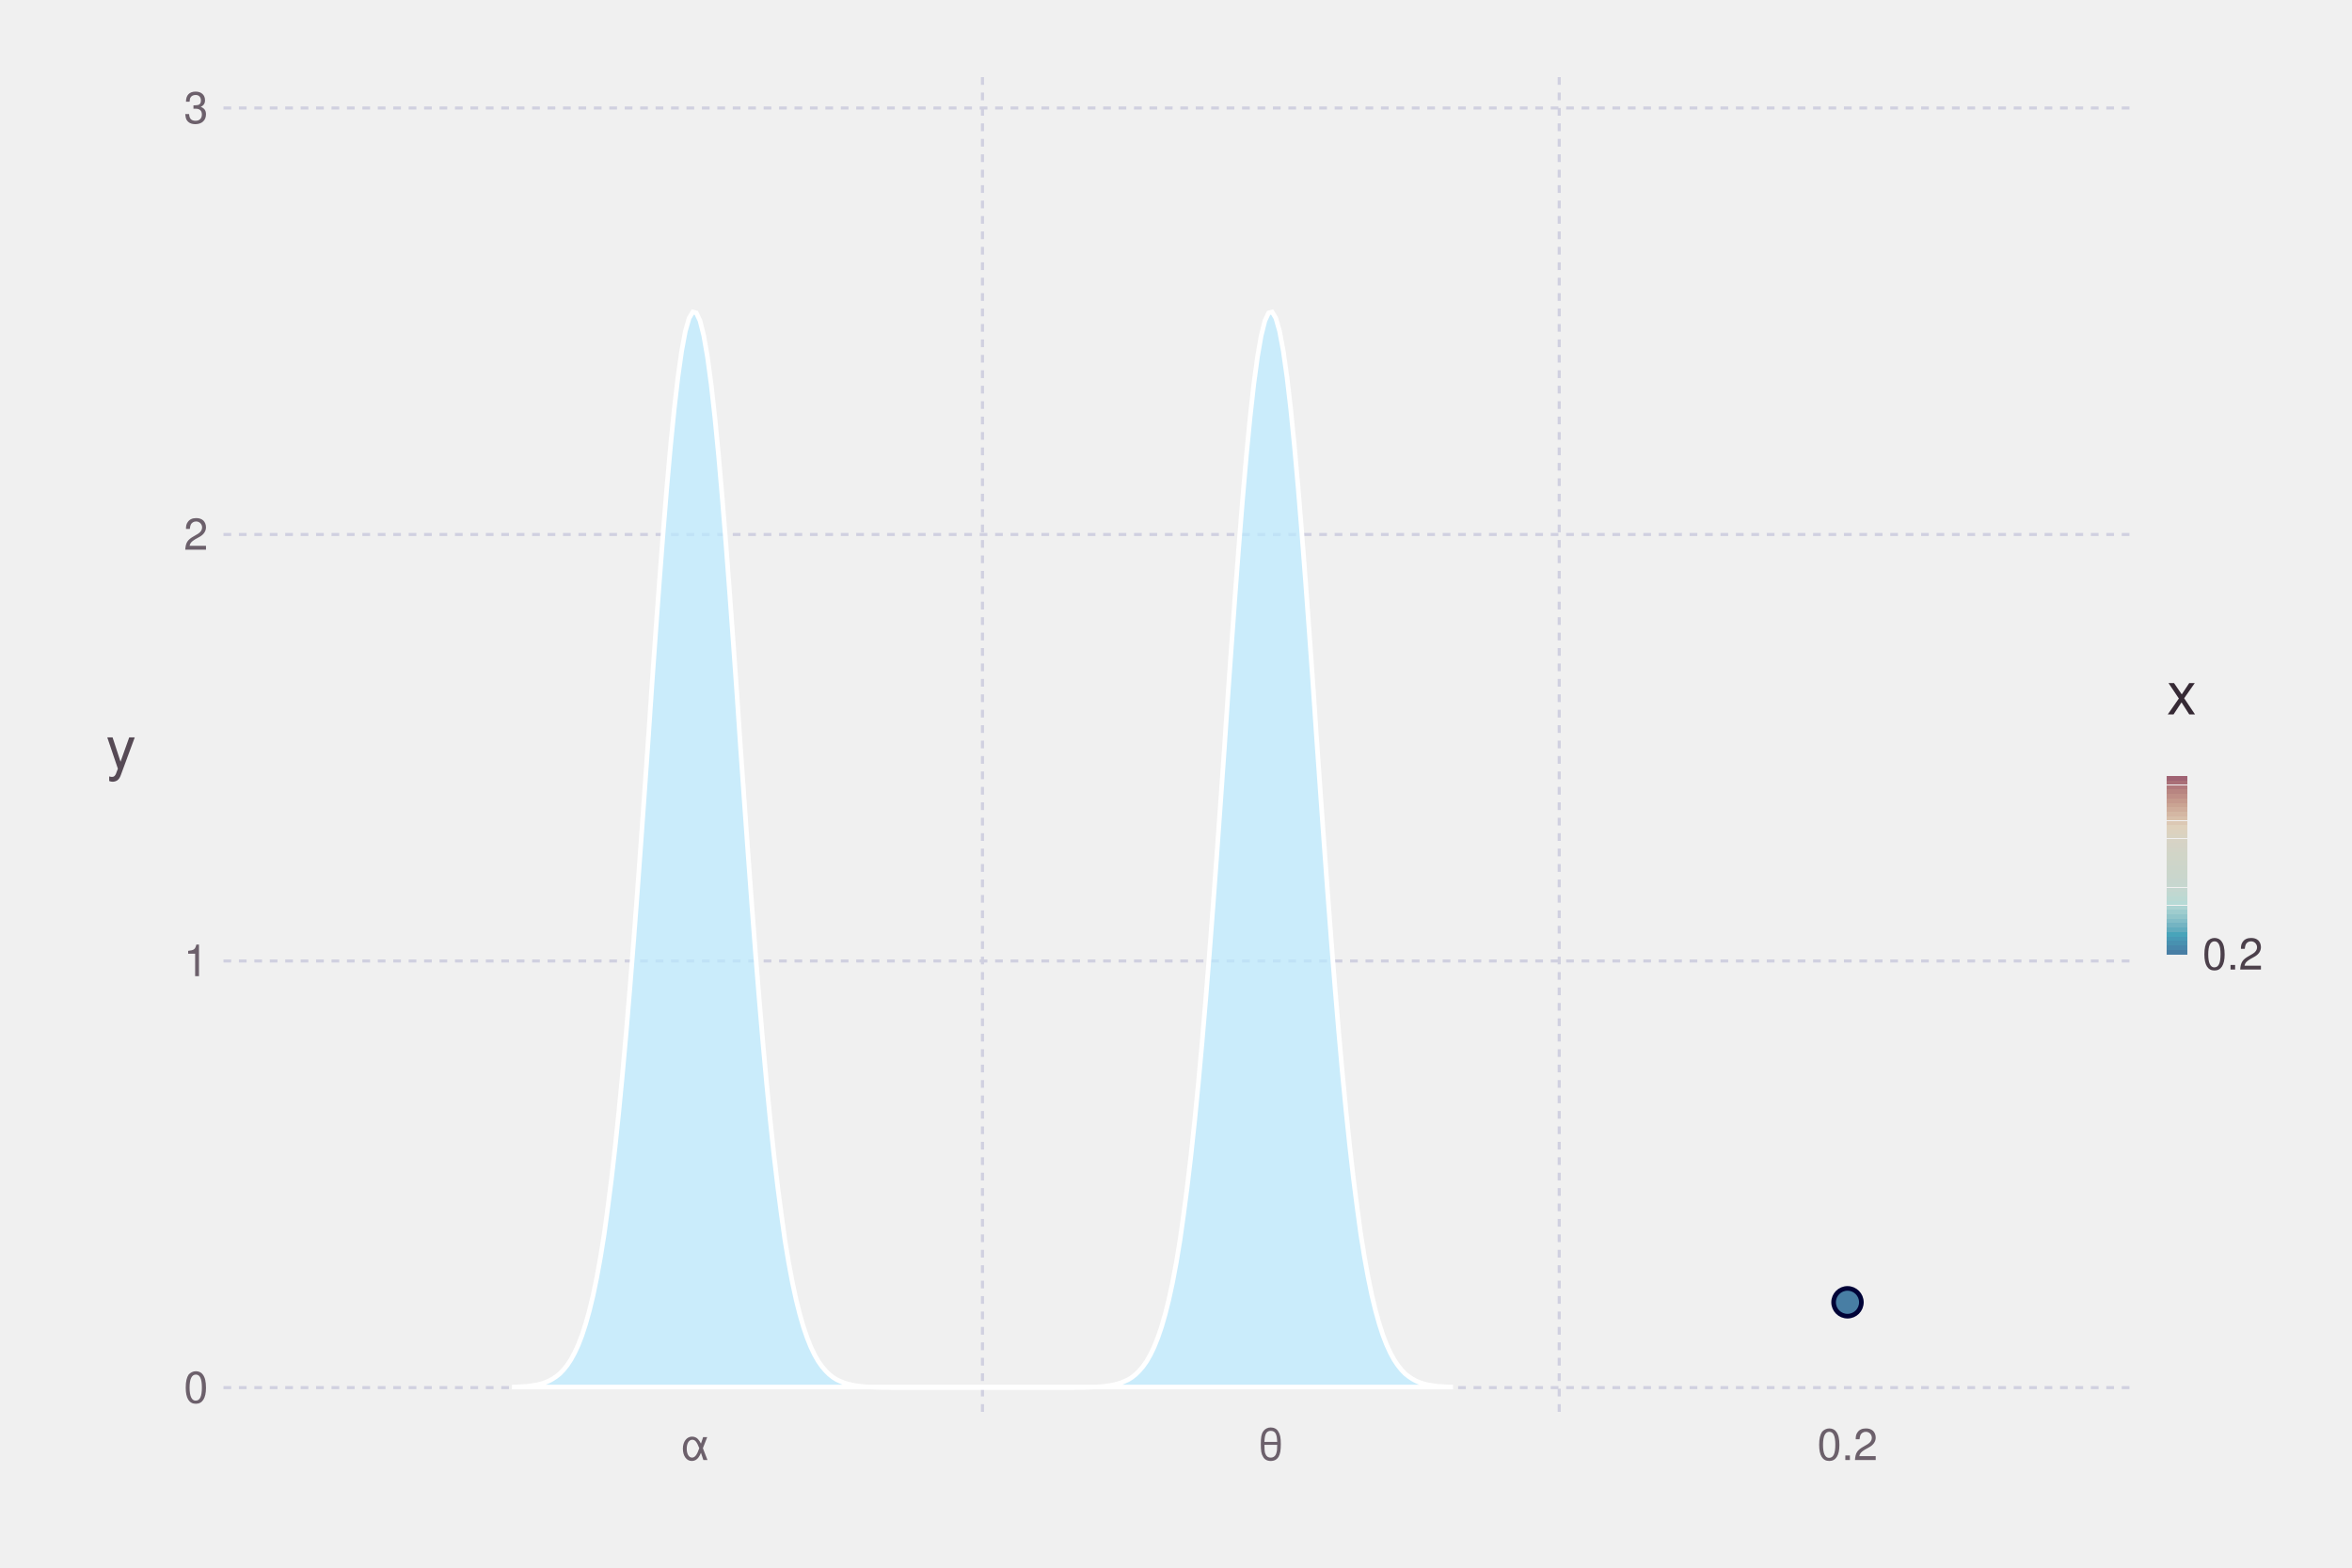
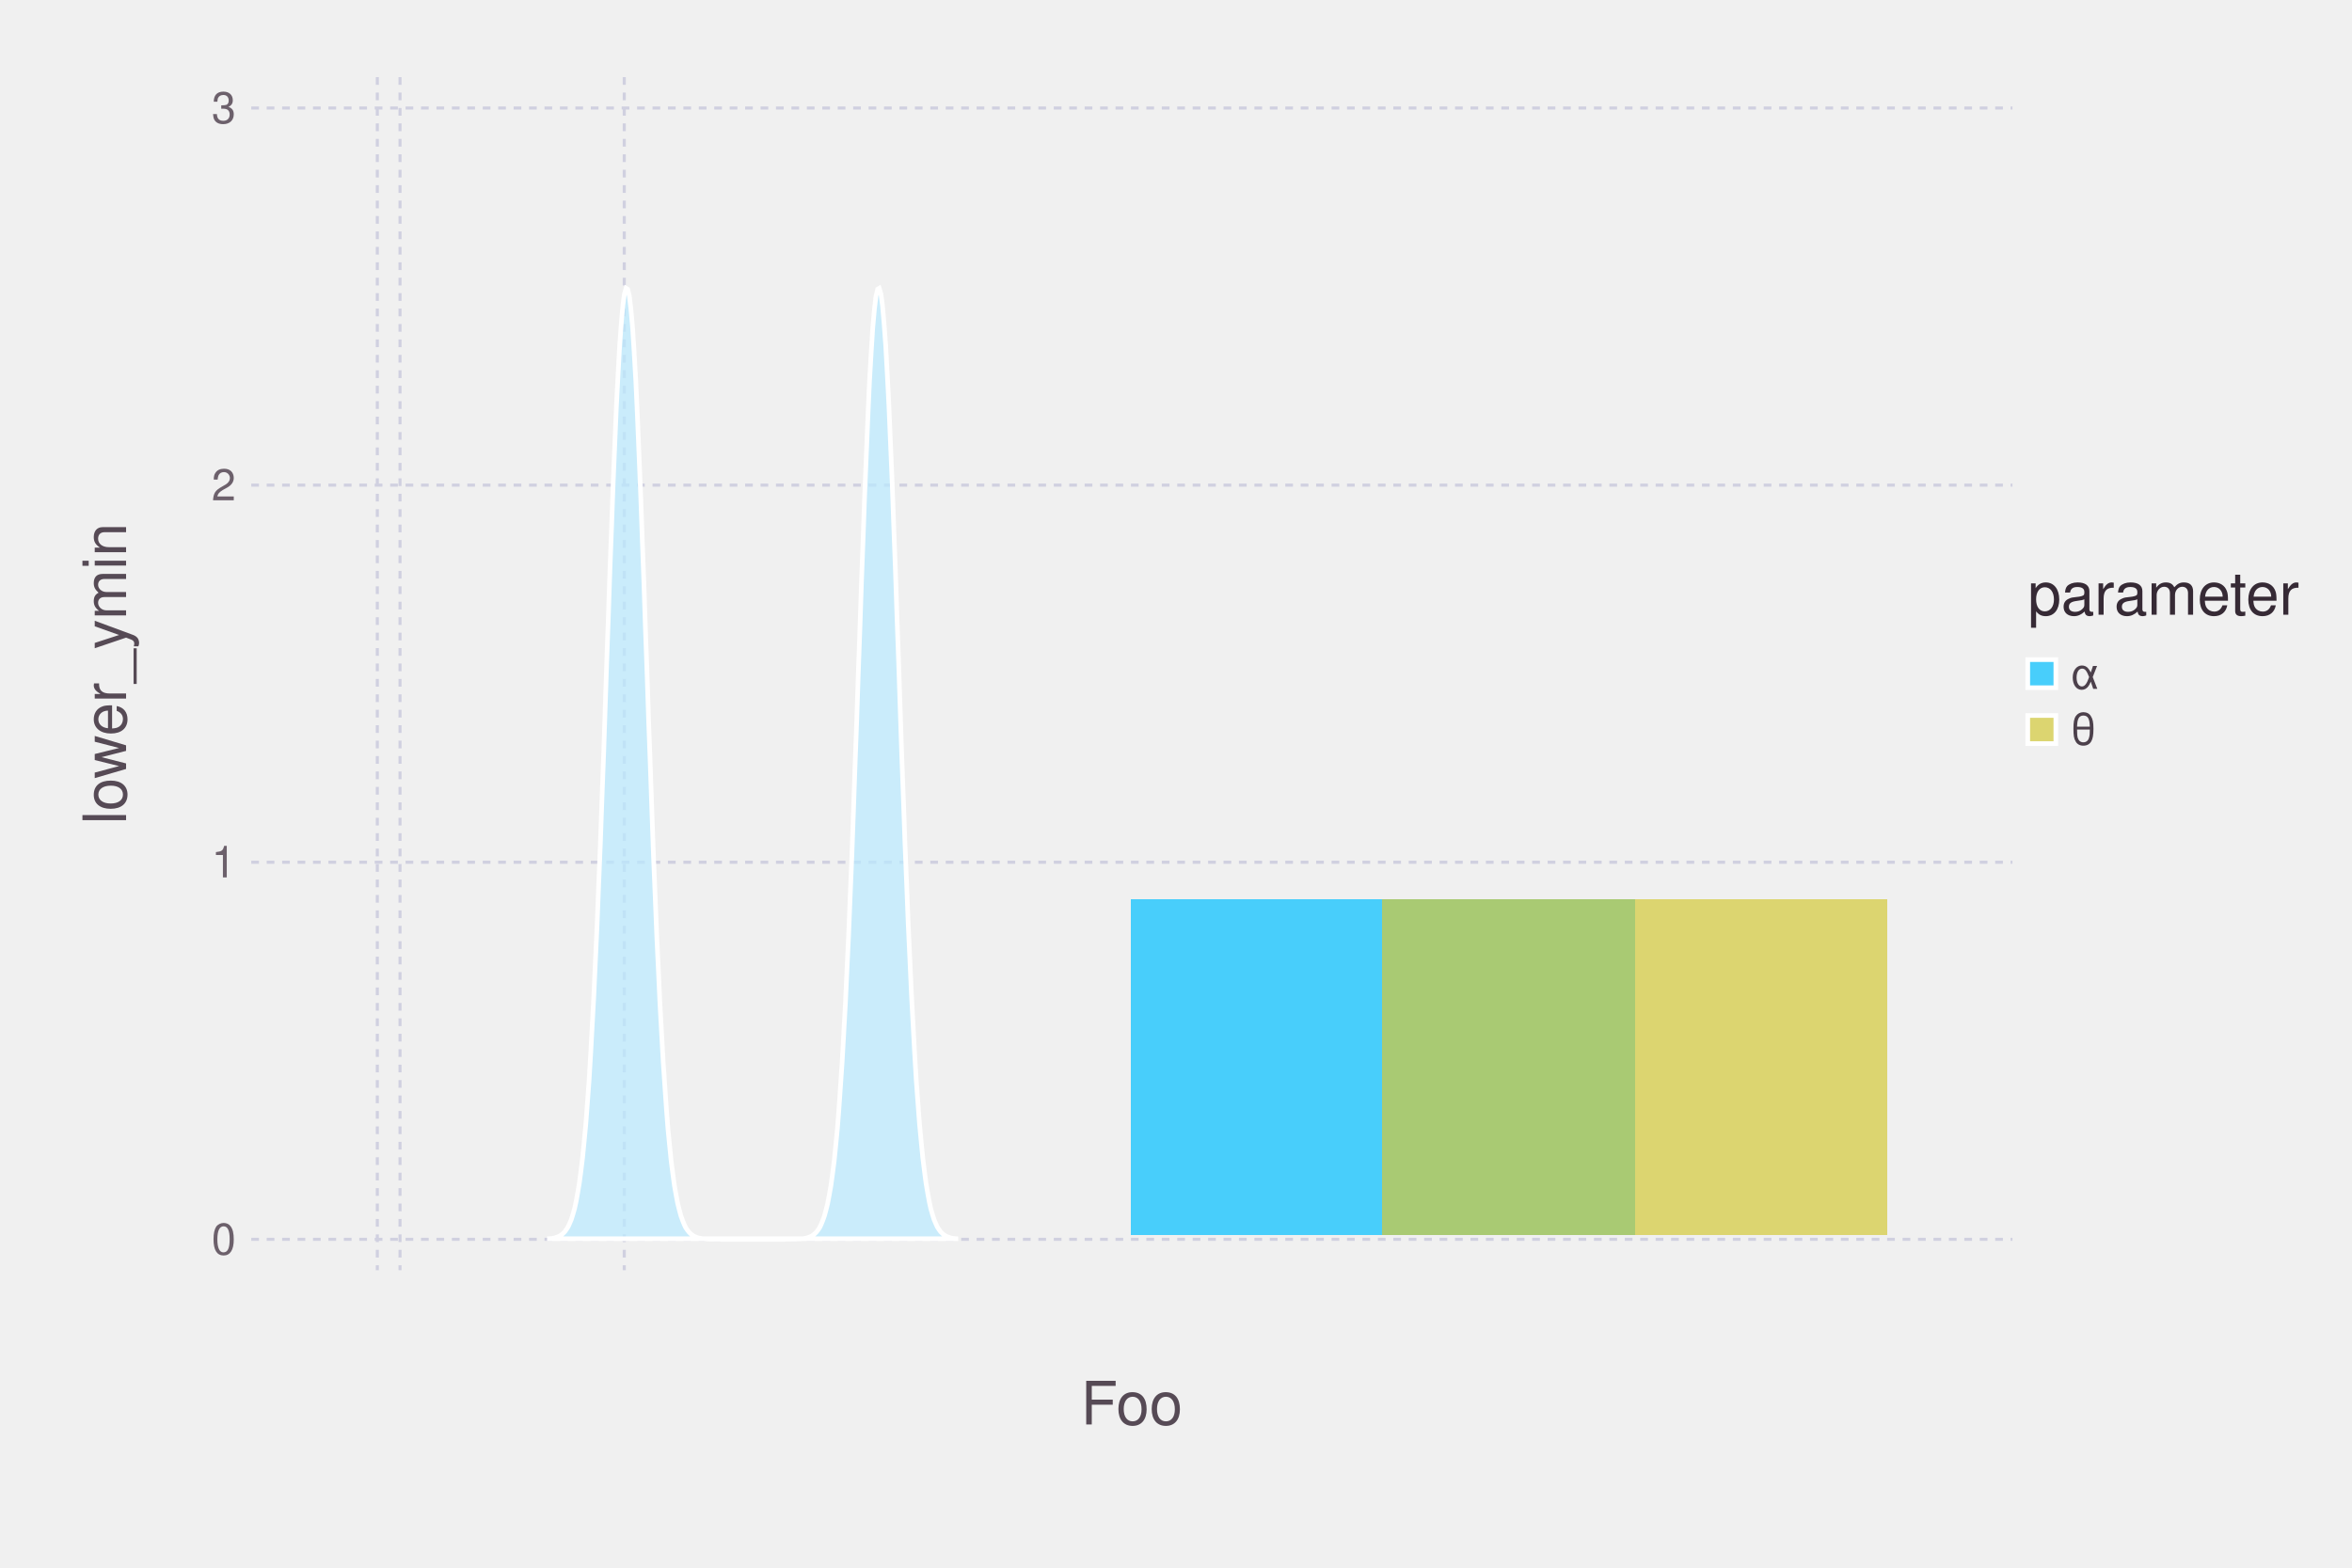
<svg xmlns="http://www.w3.org/2000/svg" version="1.2" width="152.4mm" height="101.6mm" viewBox="0 0 152.4 101.6" stroke="none" fill="#000000" stroke-width="0.3" font-size="3.88">
  <defs>
    <marker id="arrow" markerWidth="15" markerHeight="7" refX="5" refY="3.5" orient="auto" markerUnits="strokeWidth">
      <path d="M0,0 L15,3.5 L0,7 z" stroke="context-stroke" fill="context-stroke" />
    </marker>
  </defs>
-   <g class="plotroot yscalable" id="img-5ad2feca-1">
-     <g class="guide xlabels" font-size="2.82" font-family="'PT Sans Caption','Helvetica Neue','Helvetica',sans-serif" fill="#6C606B" id="img-5ad2feca-2">
-       <g transform="translate(44.97,92.93)">
+   <g class="plotroot yscalable" id="img-6f2b70f4-1">
+     <g font-size="3.88" font-family="'PT Sans','Helvetica Neue','Helvetica',sans-serif" fill="#564A55" stroke="#000000" stroke-opacity="0.000" id="img-6f2b70f4-2">
+       <g transform="translate(73.34,89.99)">
        <g class="primitive">
-           <text text-anchor="middle" dy="0.6em">α</text>
-         </g>
-       </g>
-       <g transform="translate(82.34,92.93)">
-         <g class="primitive">
-           <text text-anchor="middle" dy="0.6em">θ</text>
-         </g>
-       </g>
-       <g transform="translate(119.71,92.93)">
-         <g class="primitive">
-           <text text-anchor="middle" dy="0.6em">0.2</text>
+           <text text-anchor="middle" dy="0.6em">Foo</text>
        </g>
      </g>
    </g>
-     <g class="guide colorkey" id="img-5ad2feca-3">
-       <g font-size="2.82" font-family="'PT Sans','Helvetica Neue','Helvetica',sans-serif" fill="#4C404B" id="img-5ad2feca-4">
-         <g transform="translate(142.71,61.85)">
+     <g class="guide xlabels" font-size="2.82" font-family="'PT Sans Caption','Helvetica Neue','Helvetica',sans-serif" fill="#6C606B" id="img-6f2b70f4-3">
+       <g transform="translate(24.45,83.32)">
+         <g class="primitive">
+           <text text-anchor="middle" dy="0.6em" />
+         </g>
+       </g>
+       <g transform="translate(25.92,83.32)">
+         <g class="primitive">
+           <text text-anchor="middle" dy="0.6em" />
+         </g>
+       </g>
+       <g transform="translate(40.45,83.32)">
+         <g class="primitive">
+           <text text-anchor="middle" dy="0.6em" />
+         </g>
+       </g>
+     </g>
+     <g class="guide colorkey" id="img-6f2b70f4-4">
+       <g fill="#4C404B" font-size="2.82" font-family="'PT Sans','Helvetica Neue','Helvetica',sans-serif" id="img-6f2b70f4-5">
+         <g transform="translate(134.21,43.66)" id="img-6f2b70f4-6" class="color_α">
          <g class="primitive">
-             <text dy="0.35em">0.2</text>
+             <text dy="0.35em">α</text>
+           </g>
+         </g>
+         <g transform="translate(134.21,47.28)" id="img-6f2b70f4-7" class="color_θ">
+           <g class="primitive">
+             <text dy="0.35em">θ</text>
          </g>
        </g>
      </g>
-       <g shape-rendering="crispEdges" fill-opacity="0.7" stroke="#000000" stroke-opacity="0.000" id="img-5ad2feca-5">
-         <g transform="translate(141.06,61.71)" fill="#004D84">
-           <path d="M-0.66,-0.14 L0.66,-0.14 0.66,0.14 -0.66,0.14  z" class="primitive" />
+       <g fill-opacity="0.7" id="img-6f2b70f4-8">
+         <g transform="translate(132.3,43.66)" id="img-6f2b70f4-9" fill="#00BFFF" stroke="#FFFFFF" class="color_α">
+           <path d="M-0.91,-0.91 L0.91,-0.91 0.91,0.91 -0.91,0.91  z" class="primitive" />
        </g>
-         <g transform="translate(141.06,61.42)" fill="#005B8D">
-           <path d="M-0.66,-0.14 L0.66,-0.14 0.66,0.14 -0.66,0.14  z" class="primitive" />
-         </g>
-         <g transform="translate(141.06,61.13)" fill="#006995">
-           <path d="M-0.66,-0.14 L0.66,-0.14 0.66,0.14 -0.66,0.14  z" class="primitive" />
-         </g>
-         <g transform="translate(141.06,60.84)" fill="#00769D">
-           <path d="M-0.66,-0.14 L0.66,-0.14 0.66,0.14 -0.66,0.14  z" class="primitive" />
-         </g>
-         <g transform="translate(141.06,60.55)" fill="#0083A3">
-           <path d="M-0.66,-0.14 L0.66,-0.14 0.66,0.14 -0.66,0.14  z" class="primitive" />
-         </g>
-         <g transform="translate(141.06,60.26)" fill="#278FA9">
-           <path d="M-0.66,-0.14 L0.66,-0.14 0.66,0.14 -0.66,0.14  z" class="primitive" />
-         </g>
-         <g transform="translate(141.06,59.97)" fill="#409BAF">
-           <path d="M-0.66,-0.14 L0.66,-0.14 0.66,0.14 -0.66,0.14  z" class="primitive" />
-         </g>
-         <g transform="translate(141.06,59.68)" fill="#55A7B5">
-           <path d="M-0.66,-0.14 L0.66,-0.14 0.66,0.14 -0.66,0.14  z" class="primitive" />
-         </g>
-         <g transform="translate(141.06,59.4)" fill="#69B2BA">
-           <path d="M-0.66,-0.14 L0.66,-0.14 0.66,0.14 -0.66,0.14  z" class="primitive" />
-         </g>
-         <g transform="translate(141.06,59.11)" fill="#7BBCC0">
-           <path d="M-0.66,-0.14 L0.66,-0.14 0.66,0.14 -0.66,0.14  z" class="primitive" />
-         </g>
-         <g transform="translate(141.06,58.82)" fill="#8DC6C5">
-           <path d="M-0.66,-0.14 L0.66,-0.14 0.66,0.14 -0.66,0.14  z" class="primitive" />
-         </g>
-         <g transform="translate(141.06,58.53)" fill="#9ED0CB">
-           <path d="M-0.66,-0.14 L0.66,-0.14 0.66,0.14 -0.66,0.14  z" class="primitive" />
-         </g>
-         <g transform="translate(141.06,58.24)" fill="#A5CFC7">
-           <path d="M-0.66,-0.14 L0.66,-0.14 0.66,0.14 -0.66,0.14  z" class="primitive" />
-         </g>
-         <g transform="translate(141.06,57.95)" fill="#ABCEC4">
-           <path d="M-0.66,-0.14 L0.66,-0.14 0.66,0.14 -0.66,0.14  z" class="primitive" />
-         </g>
-         <g transform="translate(141.06,57.66)" fill="#B1CCC2">
-           <path d="M-0.66,-0.14 L0.66,-0.14 0.66,0.14 -0.66,0.14  z" class="primitive" />
-         </g>
-         <g transform="translate(141.06,57.37)" fill="#B5CCC1">
-           <path d="M-0.66,-0.14 L0.66,-0.14 0.66,0.14 -0.66,0.14  z" class="primitive" />
-         </g>
-         <g transform="translate(141.06,57.09)" fill="#B7CBBF">
-           <path d="M-0.66,-0.14 L0.66,-0.14 0.66,0.14 -0.66,0.14  z" class="primitive" />
-         </g>
-         <g transform="translate(141.06,56.8)" fill="#B9CBBD">
-           <path d="M-0.66,-0.14 L0.66,-0.14 0.66,0.14 -0.66,0.14  z" class="primitive" />
-         </g>
-         <g transform="translate(141.06,56.51)" fill="#BBCBBB">
-           <path d="M-0.66,-0.14 L0.66,-0.14 0.66,0.14 -0.66,0.14  z" class="primitive" />
-         </g>
-         <g transform="translate(141.06,56.22)" fill="#BDCABA">
-           <path d="M-0.66,-0.14 L0.66,-0.14 0.66,0.14 -0.66,0.14  z" class="primitive" />
-         </g>
-         <g transform="translate(141.06,55.93)" fill="#BFCAB8">
-           <path d="M-0.66,-0.14 L0.66,-0.14 0.66,0.14 -0.66,0.14  z" class="primitive" />
-         </g>
-         <g transform="translate(141.06,55.64)" fill="#C2C9B7">
-           <path d="M-0.66,-0.14 L0.66,-0.14 0.66,0.14 -0.66,0.14  z" class="primitive" />
-         </g>
-         <g transform="translate(141.06,55.35)" fill="#C4C9B6">
-           <path d="M-0.66,-0.14 L0.66,-0.14 0.66,0.14 -0.66,0.14  z" class="primitive" />
-         </g>
-         <g transform="translate(141.06,55.06)" fill="#C6C8B5">
-           <path d="M-0.66,-0.14 L0.66,-0.14 0.66,0.14 -0.66,0.14  z" class="primitive" />
-         </g>
-         <g transform="translate(141.06,54.78)" fill="#C9C7B4">
-           <path d="M-0.66,-0.14 L0.66,-0.14 0.66,0.14 -0.66,0.14  z" class="primitive" />
-         </g>
-         <g transform="translate(141.06,54.49)" fill="#CCC7B2">
-           <path d="M-0.66,-0.14 L0.66,-0.14 0.66,0.14 -0.66,0.14  z" class="primitive" />
-         </g>
-         <g transform="translate(141.06,54.2)" fill="#CFC6AE">
-           <path d="M-0.66,-0.14 L0.66,-0.14 0.66,0.14 -0.66,0.14  z" class="primitive" />
-         </g>
-         <g transform="translate(141.06,53.91)" fill="#D4C5AA">
-           <path d="M-0.66,-0.14 L0.66,-0.14 0.66,0.14 -0.66,0.14  z" class="primitive" />
-         </g>
-         <g transform="translate(141.06,53.62)" fill="#D8C3A6">
-           <path d="M-0.66,-0.14 L0.66,-0.14 0.66,0.14 -0.66,0.14  z" class="primitive" />
-         </g>
-         <g transform="translate(141.06,53.33)" fill="#D3B79A">
-           <path d="M-0.66,-0.14 L0.66,-0.14 0.66,0.14 -0.66,0.14  z" class="primitive" />
-         </g>
-         <g transform="translate(141.06,53.04)" fill="#CDAB8E">
-           <path d="M-0.66,-0.14 L0.66,-0.14 0.66,0.14 -0.66,0.14  z" class="primitive" />
-         </g>
-         <g transform="translate(141.06,52.75)" fill="#C89E82">
-           <path d="M-0.66,-0.14 L0.66,-0.14 0.66,0.14 -0.66,0.14  z" class="primitive" />
-         </g>
-         <g transform="translate(141.06,52.47)" fill="#C19177">
-           <path d="M-0.66,-0.14 L0.66,-0.14 0.66,0.14 -0.66,0.14  z" class="primitive" />
-         </g>
-         <g transform="translate(141.06,52.18)" fill="#BA836C">
-           <path d="M-0.66,-0.14 L0.66,-0.14 0.66,0.14 -0.66,0.14  z" class="primitive" />
-         </g>
-         <g transform="translate(141.06,51.89)" fill="#B27563">
-           <path d="M-0.66,-0.14 L0.66,-0.14 0.66,0.14 -0.66,0.14  z" class="primitive" />
-         </g>
-         <g transform="translate(141.06,51.6)" fill="#AA665A">
-           <path d="M-0.66,-0.14 L0.66,-0.14 0.66,0.14 -0.66,0.14  z" class="primitive" />
-         </g>
-         <g transform="translate(141.06,51.31)" fill="#A05752">
-           <path d="M-0.66,-0.14 L0.66,-0.14 0.66,0.14 -0.66,0.14  z" class="primitive" />
-         </g>
-         <g transform="translate(141.06,51.02)" fill="#96484A">
-           <path d="M-0.66,-0.14 L0.66,-0.14 0.66,0.14 -0.66,0.14  z" class="primitive" />
-         </g>
-         <g transform="translate(141.06,50.73)" fill="#8B3844">
-           <path d="M-0.66,-0.14 L0.66,-0.14 0.66,0.14 -0.66,0.14  z" class="primitive" />
-         </g>
-         <g transform="translate(141.06,50.44)" fill="#7E273E">
-           <path d="M-0.66,-0.14 L0.66,-0.14 0.66,0.14 -0.66,0.14  z" class="primitive" />
-         </g>
-         <g stroke="#FFFFFF" stroke-width="0.2" id="img-5ad2feca-6">
-           <g transform="translate(141.06,61.85)">
-             <path fill="none" d="M-0.66,0 L0.66,0 " class="primitive" />
-           </g>
+         <g transform="translate(132.3,47.28)" id="img-6f2b70f4-10" fill="#D4CA3A" stroke="#FFFFFF" class="color_θ">
+           <path d="M-0.91,-0.91 L0.91,-0.91 0.91,0.91 -0.91,0.91  z" class="primitive" />
        </g>
      </g>
-       <g fill="#362A35" font-size="3.88" font-family="'PT Sans','Helvetica Neue','Helvetica',sans-serif" stroke="#000000" stroke-opacity="0.000" id="img-5ad2feca-7">
-         <g transform="translate(140.4,46.3)">
+       <g fill="#362A35" font-size="3.88" font-family="'PT Sans','Helvetica Neue','Helvetica',sans-serif" stroke="#000000" stroke-opacity="0.000" id="img-6f2b70f4-11">
+         <g transform="translate(131.4,39.84)" id="img-6f2b70f4-12">
          <g class="primitive">
-             <text dy="-0em">x</text>
+             <text dy="-0em">parameter</text>
          </g>
        </g>
      </g>
    </g>
-     <g clip-path="url(#img-5ad2feca-8)">
-       <g id="img-5ad2feca-9">
-         <g pointer-events="visible" stroke-width="0.3" fill="#000000" fill-opacity="0.000" stroke="#000000" stroke-opacity="0.000" class="guide background" id="img-5ad2feca-10">
-           <g transform="translate(76.44,48.46)" id="img-5ad2feca-11">
-             <path d="M-61.96,-43.46 L61.96,-43.46 61.96,43.46 -61.96,43.46  z" class="primitive" />
+     <g clip-path="url(#img-6f2b70f4-13)">
+       <g id="img-6f2b70f4-14">
+         <g pointer-events="visible" stroke-width="0.3" fill="#000000" fill-opacity="0.000" stroke="#000000" stroke-opacity="0.000" class="guide background" id="img-6f2b70f4-15">
+           <g transform="translate(73.34,43.66)" id="img-6f2b70f4-16">
+             <path d="M-57.06,-38.66 L57.06,-38.66 57.06,38.66 -57.06,38.66  z" class="primitive" />
          </g>
        </g>
-         <g class="guide ygridlines xfixed" stroke-dasharray="0.5,0.5" stroke-width="0.2" stroke="#D0D0E0" id="img-5ad2feca-12">
-           <g transform="translate(76.44,89.93)" id="img-5ad2feca-13">
-             <path fill="none" d="M-61.96,0 L61.96,0 " class="primitive" />
+         <g class="guide ygridlines xfixed" stroke-dasharray="0.5,0.5" stroke-width="0.2" stroke="#D0D0E0" id="img-6f2b70f4-17">
+           <g transform="translate(73.34,80.32)" id="img-6f2b70f4-18">
+             <path fill="none" d="M-57.06,0 L57.06,0 " class="primitive" />
          </g>
-           <g transform="translate(76.44,62.28)" id="img-5ad2feca-14">
-             <path fill="none" d="M-61.96,0 L61.96,0 " class="primitive" />
+           <g transform="translate(73.34,55.88)" id="img-6f2b70f4-19">
+             <path fill="none" d="M-57.06,0 L57.06,0 " class="primitive" />
          </g>
-           <g transform="translate(76.44,34.64)" id="img-5ad2feca-15">
-             <path fill="none" d="M-61.96,0 L61.96,0 " class="primitive" />
+           <g transform="translate(73.34,31.44)" id="img-6f2b70f4-20">
+             <path fill="none" d="M-57.06,0 L57.06,0 " class="primitive" />
          </g>
-           <g transform="translate(76.44,7)" id="img-5ad2feca-16">
-             <path fill="none" d="M-61.96,0 L61.96,0 " class="primitive" />
+           <g transform="translate(73.34,7)" id="img-6f2b70f4-21">
+             <path fill="none" d="M-57.06,0 L57.06,0 " class="primitive" />
          </g>
        </g>
-         <g class="guide xgridlines yfixed" stroke-dasharray="0.5,0.5" stroke-width="0.2" stroke="#D0D0E0" id="img-5ad2feca-17">
-           <g transform="translate(63.66,48.46)" id="img-5ad2feca-18">
-             <path fill="none" d="M0,-43.46 L0,43.46 " class="primitive" />
+         <g class="guide xgridlines yfixed" stroke-dasharray="0.5,0.5" stroke-width="0.2" stroke="#D0D0E0" id="img-6f2b70f4-22">
+           <g transform="translate(24.45,43.66)" id="img-6f2b70f4-23">
+             <path fill="none" d="M0,-38.66 L0,38.66 " class="primitive" />
          </g>
-           <g transform="translate(101.03,48.46)" id="img-5ad2feca-19">
-             <path fill="none" d="M0,-43.46 L0,43.46 " class="primitive" />
+           <g transform="translate(25.92,43.66)" id="img-6f2b70f4-24">
+             <path fill="none" d="M0,-38.66 L0,38.66 " class="primitive" />
+           </g>
+           <g transform="translate(40.45,43.66)" id="img-6f2b70f4-25">
+             <path fill="none" d="M0,-38.66 L0,38.66 " class="primitive" />
          </g>
        </g>
-         <g class="plotpanel" id="img-5ad2feca-20">
-           <g class="geometry" id="img-5ad2feca-21">
-             <g stroke-width="0.3" id="img-5ad2feca-22">
-               <g class="color_" fill-opacity="0.7" stroke="#000337" fill="#004D84" id="img-5ad2feca-23">
-                 <g class="marker" id="img-5ad2feca-24">
-                   <g transform="translate(119.71,84.4)" id="img-5ad2feca-25">
-                     <circle cx="0" cy="0" r="0.9" class="primitive" />
-                   </g>
-                 </g>
-               </g>
+         <g class="plotpanel" id="img-6f2b70f4-26">
+           <g shape-rendering="crispEdges" class="geometry" stroke="#000000" stroke-opacity="0.000" id="img-6f2b70f4-27">
+             <g transform="translate(89.61,69.17)" id="img-6f2b70f4-28" fill-opacity="0.7" fill="#00BFFF">
+               <path d="M-16.35,-10.9 L16.35,-10.9 16.35,10.9 -16.35,10.9  z" class="primitive" />
+             </g>
+             <g transform="translate(105.93,69.17)" id="img-6f2b70f4-29" fill-opacity="0.7" fill="#D4CA3A">
+               <path d="M-16.35,-10.9 L16.35,-10.9 16.35,10.9 -16.35,10.9  z" class="primitive" />
            </g>
          </g>
-           <g class="geometry" stroke-width="0.3" fill-opacity="0.7" stroke="#FFFFFF" fill="#B9EAFF" id="img-5ad2feca-26">
-             <g transform="translate(63.66,73.06)" id="img-5ad2feca-27">
-               <path d="M-30.49,16.83 L-30.26,16.83 -30.02,16.82 -29.78,16.8 -29.54,16.79 -29.3,16.76 -29.06,16.72 -28.82,16.68 -28.58,16.62 -28.34,16.54 -28.1,16.44 -27.86,16.31 -27.62,16.15 -27.38,15.96 -27.15,15.72 -26.91,15.42 -26.67,15.06 -26.43,14.62 -26.19,14.1 -25.95,13.48 -25.71,12.74 -25.47,11.88 -25.23,10.89 -24.99,9.73 -24.75,8.41 -24.51,6.92 -24.28,5.23 -24.04,3.35 -23.8,1.26 -23.56,-1.03 -23.32,-3.52 -23.08,-6.2 -22.84,-9.07 -22.6,-12.1 -22.36,-15.28 -22.12,-18.57 -21.88,-21.94 -21.64,-25.36 -21.41,-28.77 -21.17,-32.15 -20.93,-35.42 -20.69,-38.55 -20.45,-41.49 -20.21,-44.18 -19.97,-46.57 -19.73,-48.63 -19.49,-50.32 -19.25,-51.6 -19.01,-52.44 -18.77,-52.84 -18.54,-52.78 -18.3,-52.27 -18.06,-51.31 -17.82,-49.93 -17.58,-48.15 -17.34,-46 -17.1,-43.53 -16.86,-40.77 -16.62,-37.78 -16.38,-34.61 -16.14,-31.3 -15.9,-27.92 -15.67,-24.5 -15.43,-21.09 -15.19,-17.73 -14.95,-14.47 -14.71,-11.32 -14.47,-8.33 -14.23,-5.51 -13.99,-2.87 -13.75,-0.43 -13.51,1.81 -13.27,3.84 -13.03,5.67 -12.8,7.31 -12.56,8.76 -12.32,10.04 -12.08,11.15 -11.84,12.11 -11.6,12.94 -11.36,13.64 -11.12,14.24 -10.88,14.74 -10.64,15.16 -10.4,15.5 -10.16,15.78 -9.93,16.01 -9.69,16.2 -9.45,16.35 -9.21,16.46 -8.97,16.56 -8.73,16.63 -8.49,16.69 -8.25,16.74 -8.01,16.77 -7.77,16.8 -7.53,16.82 -7.29,16.83 -7.06,16.84 -6.82,16.85 -6.58,16.86 -6.34,16.86 -6.1,16.86 -5.86,16.87 -5.62,16.87 -5.38,16.87 -5.14,16.87 -4.9,16.87 -4.66,16.87 -4.42,16.87 -4.19,16.87 -3.95,16.87 -3.71,16.87 -3.47,16.87 -3.23,16.87 -2.99,16.87 -2.75,16.87 -2.51,16.87 -2.27,16.87 -2.03,16.87 -1.79,16.87 -1.55,16.87 -1.32,16.87 -1.08,16.87 -0.84,16.87 -0.6,16.87 -0.36,16.87 -0.12,16.87 0.12,16.87 0.36,16.87 0.6,16.87 0.84,16.87 1.08,16.87 1.32,16.87 1.55,16.87 1.79,16.87 2.03,16.87 2.27,16.87 2.51,16.87 2.75,16.87 2.99,16.87 3.23,16.87 3.47,16.87 3.71,16.87 3.95,16.87 4.19,16.87 4.42,16.87 4.66,16.87 4.9,16.87 5.14,16.87 5.38,16.87 5.62,16.87 5.86,16.87 6.1,16.86 6.34,16.86 6.58,16.86 6.82,16.85 7.06,16.84 7.29,16.83 7.53,16.82 7.77,16.8 8.01,16.77 8.25,16.74 8.49,16.69 8.73,16.63 8.97,16.56 9.21,16.46 9.45,16.35 9.69,16.2 9.93,16.01 10.16,15.78 10.4,15.5 10.64,15.16 10.88,14.74 11.12,14.24 11.36,13.64 11.6,12.94 11.84,12.11 12.08,11.15 12.32,10.04 12.56,8.76 12.8,7.31 13.03,5.67 13.27,3.84 13.51,1.81 13.75,-0.43 13.99,-2.87 14.23,-5.51 14.47,-8.33 14.71,-11.32 14.95,-14.47 15.19,-17.73 15.43,-21.09 15.67,-24.5 15.9,-27.92 16.14,-31.3 16.38,-34.61 16.62,-37.78 16.86,-40.77 17.1,-43.53 17.34,-46 17.58,-48.15 17.82,-49.93 18.06,-51.31 18.3,-52.27 18.54,-52.78 18.77,-52.84 19.01,-52.44 19.25,-51.6 19.49,-50.32 19.73,-48.63 19.97,-46.57 20.21,-44.18 20.45,-41.49 20.69,-38.55 20.93,-35.42 21.17,-32.15 21.41,-28.77 21.64,-25.36 21.88,-21.94 22.12,-18.57 22.36,-15.28 22.6,-12.1 22.84,-9.07 23.08,-6.2 23.32,-3.52 23.56,-1.03 23.8,1.26 24.04,3.35 24.28,5.23 24.51,6.92 24.75,8.41 24.99,9.73 25.23,10.89 25.47,11.88 25.71,12.74 25.95,13.48 26.19,14.1 26.43,14.62 26.67,15.06 26.91,15.42 27.15,15.72 27.38,15.96 27.62,16.15 27.86,16.31 28.1,16.44 28.34,16.54 28.58,16.62 28.82,16.68 29.06,16.72 29.3,16.76 29.54,16.79 29.78,16.8 30.02,16.82 30.26,16.83 30.49,16.83  z" class="primitive" />
+           <g class="geometry" stroke-width="0.3" fill-opacity="0.7" stroke="#FFFFFF" fill="#B9EAFF" id="img-6f2b70f4-30">
+             <g transform="translate(48.77,65.4)" id="img-6f2b70f4-31">
+               <path d="M-13.32,14.88 L-13.22,14.88 -13.11,14.87 -13.01,14.86 -12.9,14.84 -12.8,14.82 -12.69,14.78 -12.59,14.74 -12.49,14.69 -12.38,14.62 -12.28,14.53 -12.17,14.42 -12.07,14.28 -11.96,14.11 -11.86,13.89 -11.75,13.63 -11.65,13.31 -11.54,12.93 -11.44,12.47 -11.34,11.92 -11.23,11.27 -11.13,10.51 -11.02,9.62 -10.92,8.6 -10.81,7.44 -10.71,6.11 -10.6,4.62 -10.5,2.96 -10.4,1.12 -10.29,-0.91 -10.19,-3.11 -10.08,-5.48 -9.98,-8.02 -9.87,-10.7 -9.77,-13.51 -9.66,-16.42 -9.56,-19.4 -9.46,-22.42 -9.35,-25.44 -9.25,-28.42 -9.14,-31.32 -9.04,-34.09 -8.93,-36.68 -8.83,-39.06 -8.72,-41.18 -8.62,-43 -8.51,-44.49 -8.41,-45.61 -8.31,-46.36 -8.2,-46.72 -8.1,-46.66 -7.99,-46.21 -7.89,-45.37 -7.78,-44.14 -7.68,-42.57 -7.57,-40.67 -7.47,-38.48 -7.37,-36.05 -7.26,-33.4 -7.16,-30.6 -7.05,-27.68 -6.95,-24.68 -6.84,-21.66 -6.74,-18.64 -6.63,-15.68 -6.53,-12.79 -6.43,-10.01 -6.32,-7.36 -6.22,-4.87 -6.11,-2.54 -6.01,-0.38 -5.9,1.6 -5.8,3.39 -5.69,5.01 -5.59,6.46 -5.49,7.75 -5.38,8.87 -5.28,9.86 -5.17,10.71 -5.07,11.44 -4.96,12.06 -4.86,12.59 -4.75,13.03 -4.65,13.4 -4.54,13.7 -4.44,13.95 -4.34,14.16 -4.23,14.32 -4.13,14.45 -4.02,14.56 -3.92,14.64 -3.81,14.71 -3.71,14.76 -3.6,14.8 -3.5,14.83 -3.4,14.85 -3.29,14.87 -3.19,14.88 -3.08,14.89 -2.98,14.9 -2.87,14.9 -2.77,14.91 -2.66,14.91 -2.56,14.91 -2.46,14.91 -2.35,14.91 -2.25,14.91 -2.14,14.91 -2.04,14.92 -1.93,14.92 -1.83,14.92 -1.72,14.92 -1.62,14.92 -1.51,14.92 -1.41,14.92 -1.31,14.92 -1.2,14.92 -1.1,14.92 -0.99,14.92 -0.89,14.92 -0.78,14.92 -0.68,14.92 -0.57,14.92 -0.47,14.92 -0.37,14.92 -0.26,14.92 -0.16,14.92 -0.05,14.92 0.05,14.92 0.16,14.92 0.26,14.92 0.37,14.92 0.47,14.92 0.57,14.92 0.68,14.92 0.78,14.92 0.89,14.92 0.99,14.92 1.1,14.92 1.2,14.92 1.31,14.92 1.41,14.92 1.51,14.92 1.62,14.92 1.72,14.92 1.83,14.92 1.93,14.92 2.04,14.92 2.14,14.91 2.25,14.91 2.35,14.91 2.46,14.91 2.56,14.91 2.66,14.91 2.77,14.91 2.87,14.9 2.98,14.9 3.08,14.89 3.19,14.88 3.29,14.87 3.4,14.85 3.5,14.83 3.6,14.8 3.71,14.76 3.81,14.71 3.92,14.64 4.02,14.56 4.13,14.45 4.23,14.32 4.34,14.16 4.44,13.95 4.54,13.7 4.65,13.4 4.75,13.03 4.86,12.59 4.96,12.06 5.07,11.44 5.17,10.71 5.28,9.86 5.38,8.87 5.49,7.75 5.59,6.46 5.69,5.01 5.8,3.39 5.9,1.6 6.01,-0.38 6.11,-2.54 6.22,-4.87 6.32,-7.36 6.43,-10.01 6.53,-12.79 6.63,-15.68 6.74,-18.64 6.84,-21.66 6.95,-24.68 7.05,-27.68 7.16,-30.6 7.26,-33.4 7.37,-36.05 7.47,-38.48 7.57,-40.67 7.68,-42.57 7.78,-44.14 7.89,-45.37 7.99,-46.21 8.1,-46.66 8.2,-46.72 8.31,-46.36 8.41,-45.61 8.51,-44.49 8.62,-43 8.72,-41.18 8.83,-39.06 8.93,-36.68 9.04,-34.09 9.14,-31.32 9.25,-28.42 9.35,-25.44 9.46,-22.42 9.56,-19.4 9.66,-16.42 9.77,-13.51 9.87,-10.7 9.98,-8.02 10.08,-5.48 10.19,-3.11 10.29,-0.91 10.4,1.12 10.5,2.96 10.6,4.62 10.71,6.11 10.81,7.44 10.92,8.6 11.02,9.62 11.13,10.51 11.23,11.27 11.34,11.92 11.44,12.47 11.54,12.93 11.65,13.31 11.75,13.63 11.86,13.89 11.96,14.11 12.07,14.28 12.17,14.42 12.28,14.53 12.38,14.62 12.49,14.69 12.59,14.74 12.69,14.78 12.8,14.82 12.9,14.84 13.01,14.86 13.11,14.87 13.22,14.88 13.32,14.88  z" class="primitive" />
            </g>
          </g>
        </g>
      </g>
    </g>
-     <g class="guide ylabels" font-size="2.82" font-family="'PT Sans Caption','Helvetica Neue','Helvetica',sans-serif" fill="#6C606B" id="img-5ad2feca-28">
-       <g transform="translate(13.48,89.93)" id="img-5ad2feca-29">
+     <g class="guide ylabels" font-size="2.82" font-family="'PT Sans Caption','Helvetica Neue','Helvetica',sans-serif" fill="#6C606B" id="img-6f2b70f4-32">
+       <g transform="translate(15.28,80.32)" id="img-6f2b70f4-33">
        <g class="primitive">
          <text text-anchor="end" dy="0.35em">0</text>
        </g>
      </g>
-       <g transform="translate(13.48,62.28)" id="img-5ad2feca-30">
+       <g transform="translate(15.28,55.88)" id="img-6f2b70f4-34">
        <g class="primitive">
          <text text-anchor="end" dy="0.35em">1</text>
        </g>
      </g>
-       <g transform="translate(13.48,34.64)" id="img-5ad2feca-31">
+       <g transform="translate(15.28,31.44)" id="img-6f2b70f4-35">
        <g class="primitive">
          <text text-anchor="end" dy="0.35em">2</text>
        </g>
      </g>
-       <g transform="translate(13.48,7)" id="img-5ad2feca-32">
+       <g transform="translate(15.28,7)" id="img-6f2b70f4-36">
        <g class="primitive">
          <text text-anchor="end" dy="0.35em">3</text>
        </g>
      </g>
    </g>
-     <g font-size="3.88" font-family="'PT Sans','Helvetica Neue','Helvetica',sans-serif" fill="#564A55" stroke="#000000" stroke-opacity="0.000" id="img-5ad2feca-33">
-       <g transform="translate(8.81,48.46)" id="img-5ad2feca-34">
+     <g font-size="3.88" font-family="'PT Sans','Helvetica Neue','Helvetica',sans-serif" fill="#564A55" stroke="#000000" stroke-opacity="0.000" id="img-6f2b70f4-37">
+       <g transform="translate(8.81,41.66)" id="img-6f2b70f4-38">
        <g class="primitive">
-           <text text-anchor="end" dy="0.35em">y</text>
+           <text text-anchor="middle" dy="0.35em" transform="rotate(-90,0, 2)">lower_ymin</text>
        </g>
      </g>
    </g>
  </g>
  <defs>
-     <clipPath id="img-5ad2feca-8">
-       <path d="M14.48,5 L138.4,5 138.4,91.93 14.48,91.93 " />
+     <clipPath id="img-6f2b70f4-13">
+       <path d="M16.28,5 L130.4,5 130.4,82.32 16.28,82.32 " />
    </clipPath>
  </defs>
</svg>
